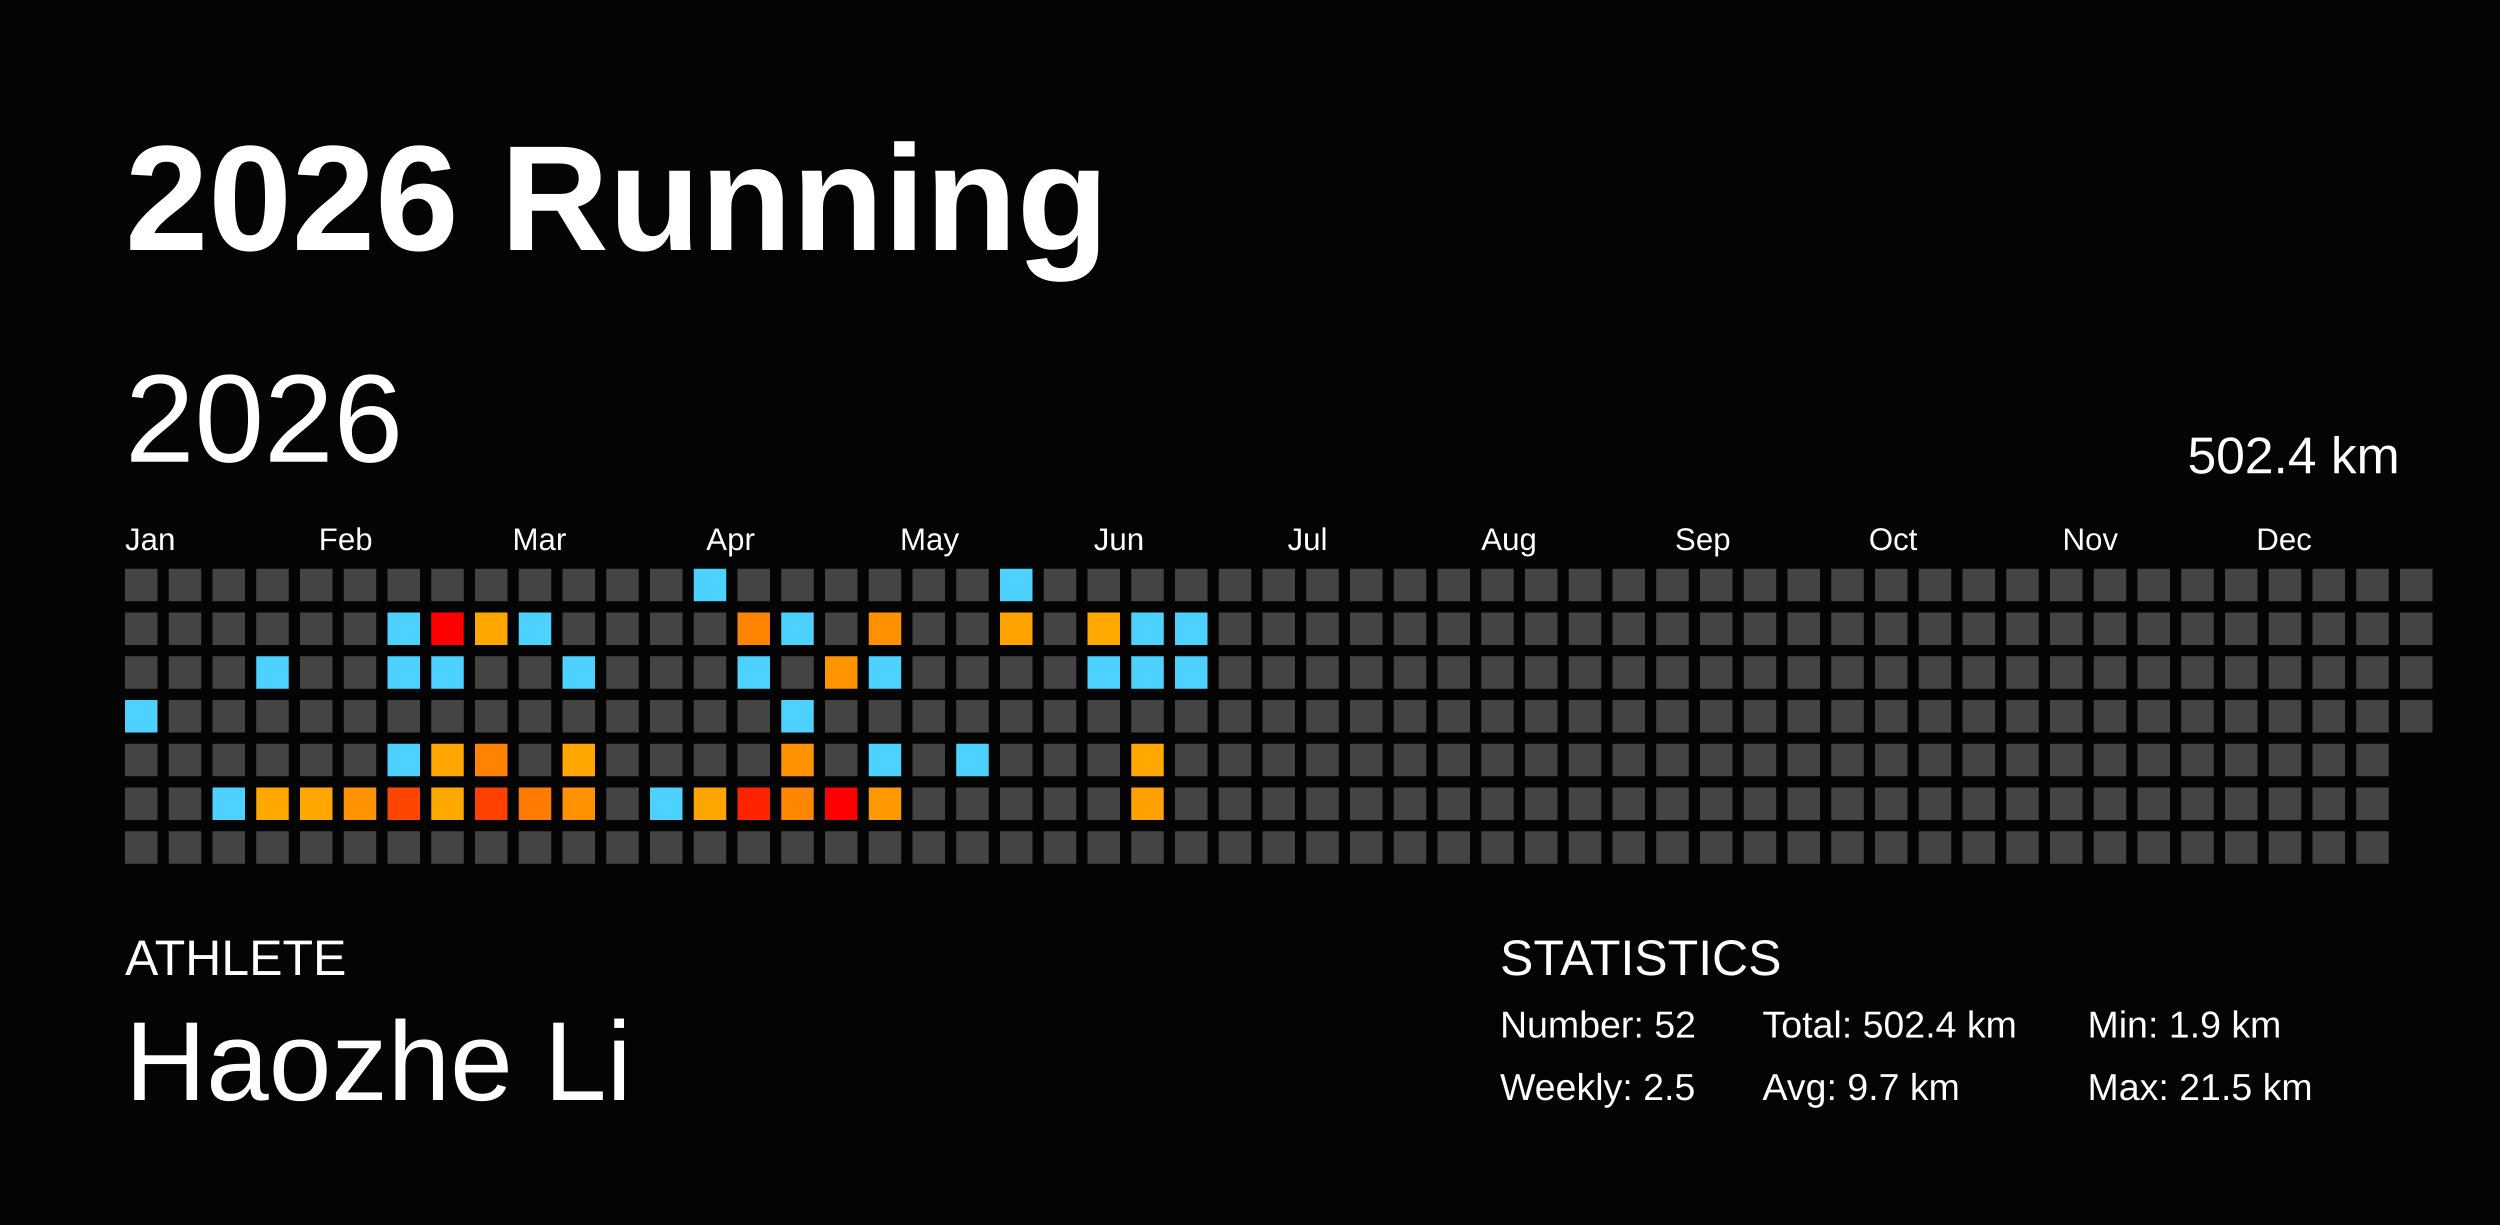
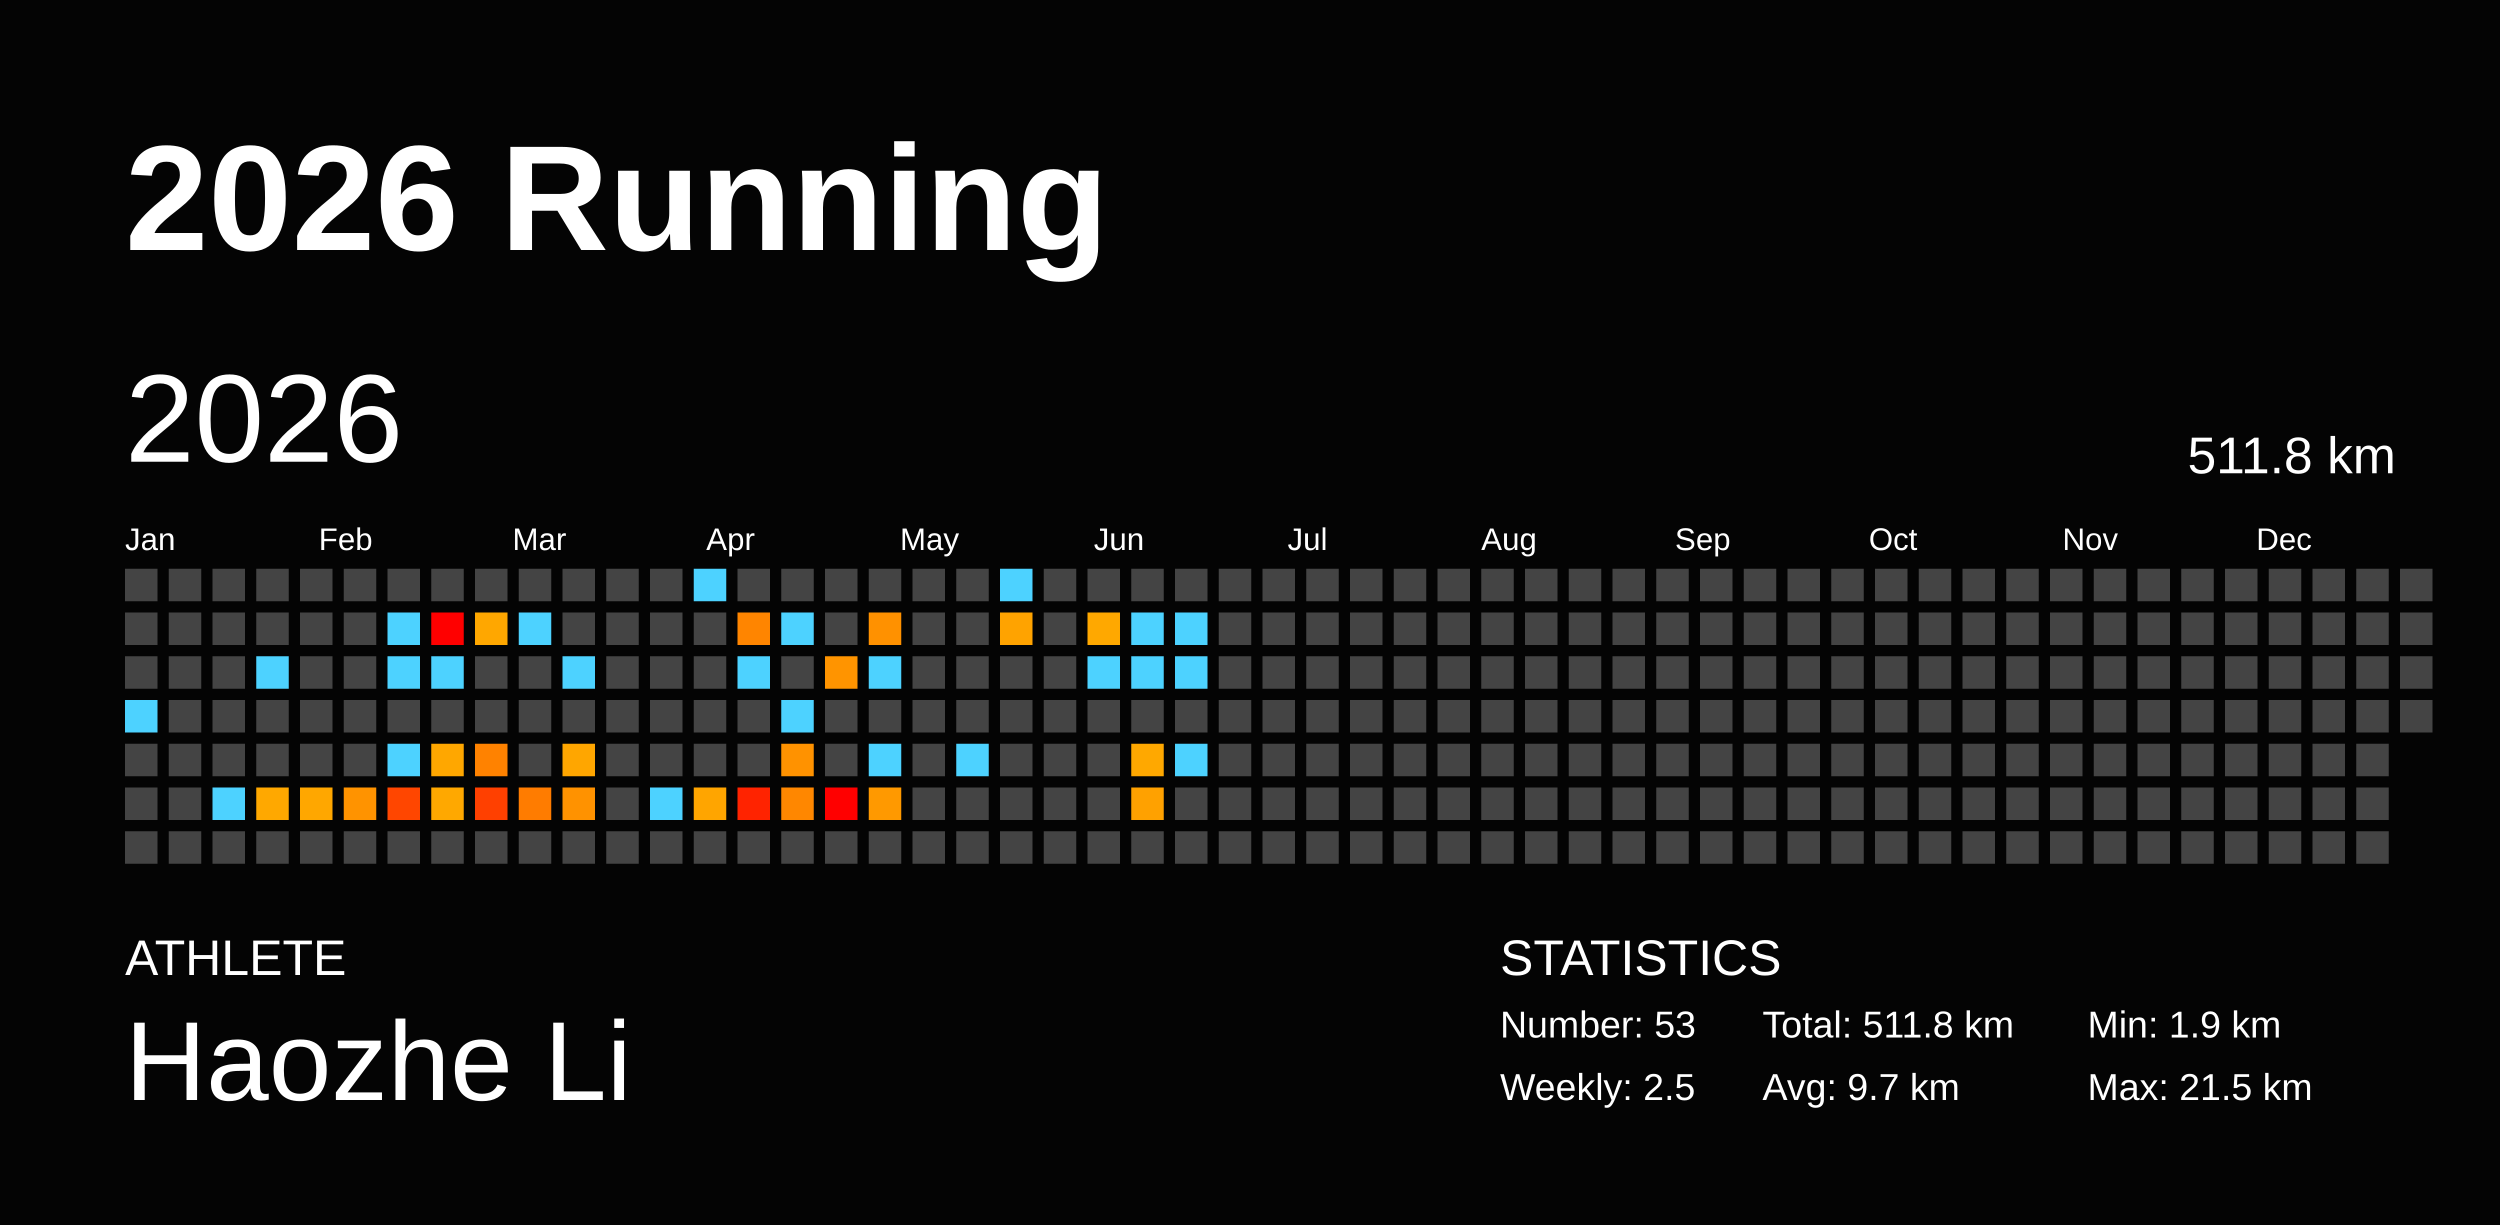
<svg xmlns="http://www.w3.org/2000/svg" baseProfile="full" height="98mm" version="1.1" viewBox="0,0,200,98" width="200mm">
  <defs />
  <rect fill="#040404" height="98" width="200" x="0" y="0" />
  <text fill="#FFFFFF" style="font-size:12px; font-family:Arial; font-weight:bold;" x="10" y="20">2026 Running</text>
  <text fill="#FFFFFF" style="font-size:4px; font-family:Arial" x="10" y="78">ATHLETE</text>
  <text fill="#FFFFFF" style="font-size:9px; font-family:Arial" x="10" y="88">Haozhe Li</text>
  <text fill="#FFFFFF" style="font-size:4px; font-family:Arial" x="120" y="78">STATISTICS</text>
-   <text fill="#FFFFFF" style="font-size:3px; font-family:Arial" x="120" y="83">Number: 52</text>
+   <text fill="#FFFFFF" style="font-size:3px; font-family:Arial" x="120" y="83">Number: 53</text>
  <text fill="#FFFFFF" style="font-size:3px; font-family:Arial" x="120" y="88">Weekly: 2.5</text>
-   <text fill="#FFFFFF" style="font-size:3px; font-family:Arial" x="141" y="83">Total: 502.4 km</text>
+   <text fill="#FFFFFF" style="font-size:3px; font-family:Arial" x="141" y="83">Total: 511.8 km</text>
  <text fill="#FFFFFF" style="font-size:3px; font-family:Arial" x="141" y="88">Avg: 9.7 km</text>
  <text fill="#FFFFFF" style="font-size:3px; font-family:Arial" x="167" y="83">Min: 1.9 km</text>
  <text fill="#FFFFFF" style="font-size:3px; font-family:Arial" x="167" y="88">Max: 21.5 km</text>
  <text dominant-baseline="hanging" fill="#FFFFFF" style="font-size:10.0px; font-family:Arial;" x="10" y="30">2026</text>
-   <text dominant-baseline="hanging" fill="#FFFFFF" style="font-size:4.125px; font-family:Arial;" x="175" y="35">502.4 km</text>
+   <text dominant-baseline="hanging" fill="#FFFFFF" style="font-size:4.125px; font-family:Arial;" x="175" y="35">511.8 km</text>
  <text fill="#FFFFFF" style="font-size:2.5px; font-family:Arial" x="10.0" y="44">Jan</text>
  <text fill="#FFFFFF" style="font-size:2.5px; font-family:Arial" x="25.5" y="44">Feb</text>
  <text fill="#FFFFFF" style="font-size:2.5px; font-family:Arial" x="41.0" y="44">Mar</text>
  <text fill="#FFFFFF" style="font-size:2.5px; font-family:Arial" x="56.5" y="44">Apr</text>
  <text fill="#FFFFFF" style="font-size:2.5px; font-family:Arial" x="72.0" y="44">May</text>
  <text fill="#FFFFFF" style="font-size:2.5px; font-family:Arial" x="87.5" y="44">Jun</text>
  <text fill="#FFFFFF" style="font-size:2.5px; font-family:Arial" x="103.0" y="44">Jul</text>
  <text fill="#FFFFFF" style="font-size:2.5px; font-family:Arial" x="118.5" y="44">Aug</text>
  <text fill="#FFFFFF" style="font-size:2.5px; font-family:Arial" x="134.0" y="44">Sep</text>
  <text fill="#FFFFFF" style="font-size:2.5px; font-family:Arial" x="149.5" y="44">Oct</text>
  <text fill="#FFFFFF" style="font-size:2.5px; font-family:Arial" x="165.0" y="44">Nov</text>
  <text fill="#FFFFFF" style="font-size:2.5px; font-family:Arial" x="180.5" y="44">Dec</text>
  <rect fill="#444444" height="2.6" width="2.6" x="10.0" y="45.5" />
  <rect fill="#444444" height="2.6" width="2.6" x="10.0" y="49.0" />
  <rect fill="#444444" height="2.6" width="2.6" x="10.0" y="52.5" />
  <rect fill="#4dd2ff" height="2.6" width="2.6" x="10.0" y="56.0" />
  <rect fill="#444444" height="2.6" width="2.6" x="10.0" y="59.5" />
  <rect fill="#444444" height="2.6" width="2.6" x="10.0" y="63.0" />
  <rect fill="#444444" height="2.6" width="2.6" x="10.0" y="66.5" />
  <rect fill="#444444" height="2.6" width="2.6" x="13.5" y="45.5" />
  <rect fill="#444444" height="2.6" width="2.6" x="13.5" y="49.0" />
  <rect fill="#444444" height="2.6" width="2.6" x="13.5" y="52.5" />
  <rect fill="#444444" height="2.6" width="2.6" x="13.5" y="56.0" />
  <rect fill="#444444" height="2.6" width="2.6" x="13.5" y="59.5" />
  <rect fill="#444444" height="2.6" width="2.6" x="13.5" y="63.0" />
  <rect fill="#444444" height="2.6" width="2.6" x="13.5" y="66.5" />
  <rect fill="#444444" height="2.6" width="2.6" x="17.0" y="45.5" />
  <rect fill="#444444" height="2.6" width="2.6" x="17.0" y="49.0" />
  <rect fill="#444444" height="2.6" width="2.6" x="17.0" y="52.5" />
  <rect fill="#444444" height="2.6" width="2.6" x="17.0" y="56.0" />
  <rect fill="#444444" height="2.6" width="2.6" x="17.0" y="59.5" />
  <rect fill="#4dd2ff" height="2.6" width="2.6" x="17.0" y="63.0" />
  <rect fill="#444444" height="2.6" width="2.6" x="17.0" y="66.5" />
  <rect fill="#444444" height="2.6" width="2.6" x="20.5" y="45.5" />
  <rect fill="#444444" height="2.6" width="2.6" x="20.5" y="49.0" />
  <rect fill="#4dd2ff" height="2.6" width="2.6" x="20.5" y="52.5" />
  <rect fill="#444444" height="2.6" width="2.6" x="20.5" y="56.0" />
  <rect fill="#444444" height="2.6" width="2.6" x="20.5" y="59.5" />
  <rect fill="#ffa800" height="2.6" width="2.6" x="20.5" y="63.0" />
  <rect fill="#444444" height="2.6" width="2.6" x="20.5" y="66.5" />
  <rect fill="#444444" height="2.6" width="2.6" x="24.0" y="45.5" />
  <rect fill="#444444" height="2.6" width="2.6" x="24.0" y="49.0" />
  <rect fill="#444444" height="2.6" width="2.6" x="24.0" y="52.5" />
  <rect fill="#444444" height="2.6" width="2.6" x="24.0" y="56.0" />
  <rect fill="#444444" height="2.6" width="2.6" x="24.0" y="59.5" />
  <rect fill="#ffa700" height="2.6" width="2.6" x="24.0" y="63.0" />
  <rect fill="#444444" height="2.6" width="2.6" x="24.0" y="66.5" />
  <rect fill="#444444" height="2.6" width="2.6" x="27.5" y="45.5" />
  <rect fill="#444444" height="2.6" width="2.6" x="27.5" y="49.0" />
  <rect fill="#444444" height="2.6" width="2.6" x="27.5" y="52.5" />
  <rect fill="#444444" height="2.6" width="2.6" x="27.5" y="56.0" />
  <rect fill="#444444" height="2.6" width="2.6" x="27.5" y="59.5" />
  <rect fill="#ff9300" height="2.6" width="2.6" x="27.5" y="63.0" />
  <rect fill="#444444" height="2.6" width="2.6" x="27.5" y="66.5" />
  <rect fill="#444444" height="2.6" width="2.6" x="31.0" y="45.5" />
  <rect fill="#4dd2ff" height="2.6" width="2.6" x="31.0" y="49.0" />
  <rect fill="#4dd2ff" height="2.6" width="2.6" x="31.0" y="52.5" />
  <rect fill="#444444" height="2.6" width="2.6" x="31.0" y="56.0" />
  <rect fill="#4dd2ff" height="2.6" width="2.6" x="31.0" y="59.5" />
  <rect fill="#ff4600" height="2.6" width="2.6" x="31.0" y="63.0" />
  <rect fill="#444444" height="2.6" width="2.6" x="31.0" y="66.5" />
  <rect fill="#444444" height="2.6" width="2.6" x="34.5" y="45.5" />
  <rect fill="red" height="2.6" width="2.6" x="34.5" y="49.0" />
  <rect fill="#4dd2ff" height="2.6" width="2.6" x="34.5" y="52.5" />
  <rect fill="#444444" height="2.6" width="2.6" x="34.5" y="56.0" />
  <rect fill="#ffa700" height="2.6" width="2.6" x="34.5" y="59.5" />
  <rect fill="#ffa800" height="2.6" width="2.6" x="34.5" y="63.0" />
  <rect fill="#444444" height="2.6" width="2.6" x="34.5" y="66.5" />
  <rect fill="#444444" height="2.6" width="2.6" x="38.0" y="45.5" />
  <rect fill="#ffa700" height="2.6" width="2.6" x="38.0" y="49.0" />
  <rect fill="#444444" height="2.6" width="2.6" x="38.0" y="52.5" />
  <rect fill="#444444" height="2.6" width="2.6" x="38.0" y="56.0" />
  <rect fill="#ff8200" height="2.6" width="2.6" x="38.0" y="59.5" />
  <rect fill="#ff4000" height="2.6" width="2.6" x="38.0" y="63.0" />
  <rect fill="#444444" height="2.6" width="2.6" x="38.0" y="66.5" />
  <rect fill="#444444" height="2.6" width="2.6" x="41.5" y="45.5" />
  <rect fill="#4dd2ff" height="2.6" width="2.6" x="41.5" y="49.0" />
  <rect fill="#444444" height="2.6" width="2.6" x="41.5" y="52.5" />
  <rect fill="#444444" height="2.6" width="2.6" x="41.5" y="56.0" />
  <rect fill="#444444" height="2.6" width="2.6" x="41.5" y="59.5" />
  <rect fill="#ff7c00" height="2.6" width="2.6" x="41.5" y="63.0" />
  <rect fill="#444444" height="2.6" width="2.6" x="41.5" y="66.5" />
  <rect fill="#444444" height="2.6" width="2.6" x="45.0" y="45.5" />
  <rect fill="#444444" height="2.6" width="2.6" x="45.0" y="49.0" />
  <rect fill="#4dd2ff" height="2.6" width="2.6" x="45.0" y="52.5" />
  <rect fill="#444444" height="2.6" width="2.6" x="45.0" y="56.0" />
  <rect fill="#ffa600" height="2.6" width="2.6" x="45.0" y="59.5" />
  <rect fill="#ff9200" height="2.6" width="2.6" x="45.0" y="63.0" />
  <rect fill="#444444" height="2.6" width="2.6" x="45.0" y="66.5" />
  <rect fill="#444444" height="2.6" width="2.6" x="48.5" y="45.5" />
  <rect fill="#444444" height="2.6" width="2.6" x="48.5" y="49.0" />
  <rect fill="#444444" height="2.6" width="2.6" x="48.5" y="52.5" />
  <rect fill="#444444" height="2.6" width="2.6" x="48.5" y="56.0" />
  <rect fill="#444444" height="2.6" width="2.6" x="48.5" y="59.5" />
  <rect fill="#444444" height="2.6" width="2.6" x="48.5" y="63.0" />
  <rect fill="#444444" height="2.6" width="2.6" x="48.5" y="66.5" />
  <rect fill="#444444" height="2.6" width="2.6" x="52.0" y="45.5" />
  <rect fill="#444444" height="2.6" width="2.6" x="52.0" y="49.0" />
  <rect fill="#444444" height="2.6" width="2.6" x="52.0" y="52.5" />
  <rect fill="#444444" height="2.6" width="2.6" x="52.0" y="56.0" />
  <rect fill="#444444" height="2.6" width="2.6" x="52.0" y="59.5" />
  <rect fill="#4dd2ff" height="2.6" width="2.6" x="52.0" y="63.0" />
  <rect fill="#444444" height="2.6" width="2.6" x="52.0" y="66.5" />
  <rect fill="#4dd2ff" height="2.6" width="2.6" x="55.5" y="45.5" />
  <rect fill="#444444" height="2.6" width="2.6" x="55.5" y="49.0" />
  <rect fill="#444444" height="2.6" width="2.6" x="55.5" y="52.5" />
  <rect fill="#444444" height="2.6" width="2.6" x="55.5" y="56.0" />
  <rect fill="#444444" height="2.6" width="2.6" x="55.5" y="59.5" />
  <rect fill="#ffa500" height="2.6" width="2.6" x="55.5" y="63.0" />
  <rect fill="#444444" height="2.6" width="2.6" x="55.5" y="66.5" />
  <rect fill="#444444" height="2.6" width="2.6" x="59.0" y="45.5" />
  <rect fill="#ff8500" height="2.6" width="2.6" x="59.0" y="49.0" />
  <rect fill="#4dd2ff" height="2.6" width="2.6" x="59.0" y="52.5" />
  <rect fill="#444444" height="2.6" width="2.6" x="59.0" y="56.0" />
  <rect fill="#444444" height="2.6" width="2.6" x="59.0" y="59.5" />
  <rect fill="#ff2300" height="2.6" width="2.6" x="59.0" y="63.0" />
  <rect fill="#444444" height="2.6" width="2.6" x="59.0" y="66.5" />
  <rect fill="#444444" height="2.6" width="2.6" x="62.5" y="45.5" />
  <rect fill="#4dd2ff" height="2.6" width="2.6" x="62.5" y="49.0" />
  <rect fill="#444444" height="2.6" width="2.6" x="62.5" y="52.5" />
  <rect fill="#4dd2ff" height="2.6" width="2.6" x="62.5" y="56.0" />
  <rect fill="#ff9200" height="2.6" width="2.6" x="62.5" y="59.5" />
  <rect fill="#ff8700" height="2.6" width="2.6" x="62.5" y="63.0" />
  <rect fill="#444444" height="2.6" width="2.6" x="62.5" y="66.5" />
  <rect fill="#444444" height="2.6" width="2.6" x="66.0" y="45.5" />
  <rect fill="#444444" height="2.6" width="2.6" x="66.0" y="49.0" />
  <rect fill="#ff9400" height="2.6" width="2.6" x="66.0" y="52.5" />
  <rect fill="#444444" height="2.6" width="2.6" x="66.0" y="56.0" />
  <rect fill="#444444" height="2.6" width="2.6" x="66.0" y="59.5" />
  <rect fill="red" height="2.6" width="2.6" x="66.0" y="63.0" />
  <rect fill="#444444" height="2.6" width="2.6" x="66.0" y="66.5" />
  <rect fill="#444444" height="2.6" width="2.6" x="69.5" y="45.5" />
  <rect fill="#ff9100" height="2.6" width="2.6" x="69.5" y="49.0" />
  <rect fill="#4dd2ff" height="2.6" width="2.6" x="69.5" y="52.5" />
  <rect fill="#444444" height="2.6" width="2.6" x="69.5" y="56.0" />
  <rect fill="#4dd2ff" height="2.6" width="2.6" x="69.5" y="59.5" />
  <rect fill="#ff9900" height="2.6" width="2.6" x="69.5" y="63.0" />
  <rect fill="#444444" height="2.6" width="2.6" x="69.5" y="66.5" />
  <rect fill="#444444" height="2.6" width="2.6" x="73.0" y="45.5" />
  <rect fill="#444444" height="2.6" width="2.6" x="73.0" y="49.0" />
  <rect fill="#444444" height="2.6" width="2.6" x="73.0" y="52.5" />
  <rect fill="#444444" height="2.6" width="2.6" x="73.0" y="56.0" />
  <rect fill="#444444" height="2.6" width="2.6" x="73.0" y="59.5" />
  <rect fill="#444444" height="2.6" width="2.6" x="73.0" y="63.0" />
  <rect fill="#444444" height="2.6" width="2.6" x="73.0" y="66.5" />
  <rect fill="#444444" height="2.6" width="2.6" x="76.5" y="45.5" />
  <rect fill="#444444" height="2.6" width="2.6" x="76.5" y="49.0" />
  <rect fill="#444444" height="2.6" width="2.6" x="76.5" y="52.5" />
  <rect fill="#444444" height="2.6" width="2.6" x="76.5" y="56.0" />
  <rect fill="#4dd2ff" height="2.6" width="2.6" x="76.5" y="59.5" />
  <rect fill="#444444" height="2.6" width="2.6" x="76.5" y="63.0" />
  <rect fill="#444444" height="2.6" width="2.6" x="76.5" y="66.5" />
  <rect fill="#4dd2ff" height="2.6" width="2.6" x="80.0" y="45.5" />
  <rect fill="#ffa300" height="2.6" width="2.6" x="80.0" y="49.0" />
  <rect fill="#444444" height="2.6" width="2.6" x="80.0" y="52.5" />
  <rect fill="#444444" height="2.6" width="2.6" x="80.0" y="56.0" />
  <rect fill="#444444" height="2.6" width="2.6" x="80.0" y="59.5" />
  <rect fill="#444444" height="2.6" width="2.6" x="80.0" y="63.0" />
  <rect fill="#444444" height="2.6" width="2.6" x="80.0" y="66.5" />
  <rect fill="#444444" height="2.6" width="2.6" x="83.5" y="45.5" />
  <rect fill="#444444" height="2.6" width="2.6" x="83.5" y="49.0" />
  <rect fill="#444444" height="2.6" width="2.6" x="83.5" y="52.5" />
  <rect fill="#444444" height="2.6" width="2.6" x="83.5" y="56.0" />
  <rect fill="#444444" height="2.6" width="2.6" x="83.5" y="59.5" />
  <rect fill="#444444" height="2.6" width="2.6" x="83.5" y="63.0" />
  <rect fill="#444444" height="2.6" width="2.6" x="83.5" y="66.5" />
  <rect fill="#444444" height="2.6" width="2.6" x="87.0" y="45.5" />
  <rect fill="#ffa800" height="2.6" width="2.6" x="87.0" y="49.0" />
  <rect fill="#4dd2ff" height="2.6" width="2.6" x="87.0" y="52.5" />
  <rect fill="#444444" height="2.6" width="2.6" x="87.0" y="56.0" />
  <rect fill="#444444" height="2.6" width="2.6" x="87.0" y="59.5" />
  <rect fill="#444444" height="2.6" width="2.6" x="87.0" y="63.0" />
  <rect fill="#444444" height="2.6" width="2.6" x="87.0" y="66.5" />
  <rect fill="#444444" height="2.6" width="2.6" x="90.5" y="45.5" />
  <rect fill="#4dd2ff" height="2.6" width="2.6" x="90.5" y="49.0" />
  <rect fill="#4dd2ff" height="2.6" width="2.6" x="90.5" y="52.5" />
  <rect fill="#444444" height="2.6" width="2.6" x="90.5" y="56.0" />
  <rect fill="#ffa800" height="2.6" width="2.6" x="90.5" y="59.5" />
  <rect fill="#ffa100" height="2.6" width="2.6" x="90.5" y="63.0" />
  <rect fill="#444444" height="2.6" width="2.6" x="90.5" y="66.5" />
  <rect fill="#444444" height="2.6" width="2.6" x="94.0" y="45.5" />
  <rect fill="#4dd2ff" height="2.6" width="2.6" x="94.0" y="49.0" />
  <rect fill="#4dd2ff" height="2.6" width="2.6" x="94.0" y="52.5" />
  <rect fill="#444444" height="2.6" width="2.6" x="94.0" y="56.0" />
-   <rect fill="#444444" height="2.6" width="2.6" x="94.0" y="59.5" />
+   <rect fill="#4dd2ff" height="2.6" width="2.6" x="94.0" y="59.5" />
  <rect fill="#444444" height="2.6" width="2.6" x="94.0" y="63.0" />
  <rect fill="#444444" height="2.6" width="2.6" x="94.0" y="66.5" />
  <rect fill="#444444" height="2.6" width="2.6" x="97.5" y="45.5" />
  <rect fill="#444444" height="2.6" width="2.6" x="97.5" y="49.0" />
  <rect fill="#444444" height="2.6" width="2.6" x="97.5" y="52.5" />
  <rect fill="#444444" height="2.6" width="2.6" x="97.5" y="56.0" />
  <rect fill="#444444" height="2.6" width="2.6" x="97.5" y="59.5" />
  <rect fill="#444444" height="2.6" width="2.6" x="97.5" y="63.0" />
  <rect fill="#444444" height="2.6" width="2.6" x="97.5" y="66.5" />
  <rect fill="#444444" height="2.6" width="2.6" x="101.0" y="45.5" />
  <rect fill="#444444" height="2.6" width="2.6" x="101.0" y="49.0" />
  <rect fill="#444444" height="2.6" width="2.6" x="101.0" y="52.5" />
  <rect fill="#444444" height="2.6" width="2.6" x="101.0" y="56.0" />
  <rect fill="#444444" height="2.6" width="2.6" x="101.0" y="59.5" />
  <rect fill="#444444" height="2.6" width="2.6" x="101.0" y="63.0" />
  <rect fill="#444444" height="2.6" width="2.6" x="101.0" y="66.5" />
  <rect fill="#444444" height="2.6" width="2.6" x="104.5" y="45.5" />
  <rect fill="#444444" height="2.6" width="2.6" x="104.5" y="49.0" />
  <rect fill="#444444" height="2.6" width="2.6" x="104.5" y="52.5" />
  <rect fill="#444444" height="2.6" width="2.6" x="104.5" y="56.0" />
  <rect fill="#444444" height="2.6" width="2.6" x="104.5" y="59.5" />
  <rect fill="#444444" height="2.6" width="2.6" x="104.5" y="63.0" />
  <rect fill="#444444" height="2.6" width="2.6" x="104.5" y="66.5" />
  <rect fill="#444444" height="2.6" width="2.6" x="108.0" y="45.5" />
  <rect fill="#444444" height="2.6" width="2.6" x="108.0" y="49.0" />
  <rect fill="#444444" height="2.6" width="2.6" x="108.0" y="52.5" />
  <rect fill="#444444" height="2.6" width="2.6" x="108.0" y="56.0" />
  <rect fill="#444444" height="2.6" width="2.6" x="108.0" y="59.5" />
  <rect fill="#444444" height="2.6" width="2.6" x="108.0" y="63.0" />
  <rect fill="#444444" height="2.6" width="2.6" x="108.0" y="66.5" />
  <rect fill="#444444" height="2.6" width="2.6" x="111.5" y="45.5" />
  <rect fill="#444444" height="2.6" width="2.6" x="111.5" y="49.0" />
  <rect fill="#444444" height="2.6" width="2.6" x="111.5" y="52.5" />
  <rect fill="#444444" height="2.6" width="2.6" x="111.5" y="56.0" />
  <rect fill="#444444" height="2.6" width="2.6" x="111.5" y="59.5" />
  <rect fill="#444444" height="2.6" width="2.6" x="111.5" y="63.0" />
  <rect fill="#444444" height="2.6" width="2.6" x="111.5" y="66.5" />
  <rect fill="#444444" height="2.6" width="2.6" x="115.0" y="45.5" />
  <rect fill="#444444" height="2.6" width="2.6" x="115.0" y="49.0" />
  <rect fill="#444444" height="2.6" width="2.6" x="115.0" y="52.5" />
  <rect fill="#444444" height="2.6" width="2.6" x="115.0" y="56.0" />
  <rect fill="#444444" height="2.6" width="2.6" x="115.0" y="59.5" />
  <rect fill="#444444" height="2.6" width="2.6" x="115.0" y="63.0" />
  <rect fill="#444444" height="2.6" width="2.6" x="115.0" y="66.5" />
  <rect fill="#444444" height="2.6" width="2.6" x="118.5" y="45.5" />
  <rect fill="#444444" height="2.6" width="2.6" x="118.5" y="49.0" />
  <rect fill="#444444" height="2.6" width="2.6" x="118.5" y="52.5" />
  <rect fill="#444444" height="2.6" width="2.6" x="118.5" y="56.0" />
  <rect fill="#444444" height="2.6" width="2.6" x="118.5" y="59.5" />
  <rect fill="#444444" height="2.6" width="2.6" x="118.5" y="63.0" />
  <rect fill="#444444" height="2.6" width="2.6" x="118.5" y="66.5" />
  <rect fill="#444444" height="2.6" width="2.6" x="122.0" y="45.5" />
  <rect fill="#444444" height="2.6" width="2.6" x="122.0" y="49.0" />
  <rect fill="#444444" height="2.6" width="2.6" x="122.0" y="52.5" />
  <rect fill="#444444" height="2.6" width="2.6" x="122.0" y="56.0" />
  <rect fill="#444444" height="2.6" width="2.6" x="122.0" y="59.5" />
  <rect fill="#444444" height="2.6" width="2.6" x="122.0" y="63.0" />
  <rect fill="#444444" height="2.6" width="2.6" x="122.0" y="66.5" />
  <rect fill="#444444" height="2.6" width="2.6" x="125.5" y="45.5" />
  <rect fill="#444444" height="2.6" width="2.6" x="125.5" y="49.0" />
  <rect fill="#444444" height="2.6" width="2.6" x="125.5" y="52.5" />
  <rect fill="#444444" height="2.6" width="2.6" x="125.5" y="56.0" />
  <rect fill="#444444" height="2.6" width="2.6" x="125.5" y="59.5" />
  <rect fill="#444444" height="2.6" width="2.6" x="125.5" y="63.0" />
  <rect fill="#444444" height="2.6" width="2.6" x="125.5" y="66.5" />
  <rect fill="#444444" height="2.6" width="2.6" x="129.0" y="45.5" />
  <rect fill="#444444" height="2.6" width="2.6" x="129.0" y="49.0" />
  <rect fill="#444444" height="2.6" width="2.6" x="129.0" y="52.5" />
  <rect fill="#444444" height="2.6" width="2.6" x="129.0" y="56.0" />
  <rect fill="#444444" height="2.6" width="2.6" x="129.0" y="59.5" />
  <rect fill="#444444" height="2.6" width="2.6" x="129.0" y="63.0" />
  <rect fill="#444444" height="2.6" width="2.6" x="129.0" y="66.5" />
  <rect fill="#444444" height="2.6" width="2.6" x="132.5" y="45.5" />
  <rect fill="#444444" height="2.6" width="2.6" x="132.5" y="49.0" />
  <rect fill="#444444" height="2.6" width="2.6" x="132.5" y="52.5" />
  <rect fill="#444444" height="2.6" width="2.6" x="132.5" y="56.0" />
  <rect fill="#444444" height="2.6" width="2.6" x="132.5" y="59.5" />
  <rect fill="#444444" height="2.6" width="2.6" x="132.5" y="63.0" />
  <rect fill="#444444" height="2.6" width="2.6" x="132.5" y="66.5" />
  <rect fill="#444444" height="2.6" width="2.6" x="136.0" y="45.5" />
  <rect fill="#444444" height="2.6" width="2.6" x="136.0" y="49.0" />
  <rect fill="#444444" height="2.6" width="2.6" x="136.0" y="52.5" />
  <rect fill="#444444" height="2.6" width="2.6" x="136.0" y="56.0" />
  <rect fill="#444444" height="2.6" width="2.6" x="136.0" y="59.5" />
  <rect fill="#444444" height="2.6" width="2.6" x="136.0" y="63.0" />
  <rect fill="#444444" height="2.6" width="2.6" x="136.0" y="66.5" />
  <rect fill="#444444" height="2.6" width="2.6" x="139.5" y="45.5" />
  <rect fill="#444444" height="2.6" width="2.6" x="139.5" y="49.0" />
  <rect fill="#444444" height="2.6" width="2.6" x="139.5" y="52.5" />
  <rect fill="#444444" height="2.6" width="2.6" x="139.5" y="56.0" />
  <rect fill="#444444" height="2.6" width="2.6" x="139.5" y="59.5" />
  <rect fill="#444444" height="2.6" width="2.6" x="139.5" y="63.0" />
  <rect fill="#444444" height="2.6" width="2.6" x="139.5" y="66.5" />
  <rect fill="#444444" height="2.6" width="2.6" x="143.0" y="45.5" />
  <rect fill="#444444" height="2.6" width="2.6" x="143.0" y="49.0" />
  <rect fill="#444444" height="2.6" width="2.6" x="143.0" y="52.5" />
  <rect fill="#444444" height="2.6" width="2.6" x="143.0" y="56.0" />
  <rect fill="#444444" height="2.6" width="2.6" x="143.0" y="59.5" />
  <rect fill="#444444" height="2.6" width="2.6" x="143.0" y="63.0" />
  <rect fill="#444444" height="2.6" width="2.6" x="143.0" y="66.5" />
  <rect fill="#444444" height="2.6" width="2.6" x="146.5" y="45.5" />
  <rect fill="#444444" height="2.6" width="2.6" x="146.5" y="49.0" />
  <rect fill="#444444" height="2.6" width="2.6" x="146.5" y="52.5" />
  <rect fill="#444444" height="2.6" width="2.6" x="146.5" y="56.0" />
  <rect fill="#444444" height="2.6" width="2.6" x="146.5" y="59.5" />
  <rect fill="#444444" height="2.6" width="2.6" x="146.5" y="63.0" />
  <rect fill="#444444" height="2.6" width="2.6" x="146.5" y="66.5" />
  <rect fill="#444444" height="2.6" width="2.6" x="150.0" y="45.5" />
  <rect fill="#444444" height="2.6" width="2.6" x="150.0" y="49.0" />
  <rect fill="#444444" height="2.6" width="2.6" x="150.0" y="52.5" />
  <rect fill="#444444" height="2.6" width="2.6" x="150.0" y="56.0" />
  <rect fill="#444444" height="2.6" width="2.6" x="150.0" y="59.5" />
  <rect fill="#444444" height="2.6" width="2.6" x="150.0" y="63.0" />
  <rect fill="#444444" height="2.6" width="2.6" x="150.0" y="66.5" />
  <rect fill="#444444" height="2.6" width="2.6" x="153.5" y="45.5" />
  <rect fill="#444444" height="2.6" width="2.6" x="153.5" y="49.0" />
  <rect fill="#444444" height="2.6" width="2.6" x="153.5" y="52.5" />
  <rect fill="#444444" height="2.6" width="2.6" x="153.5" y="56.0" />
  <rect fill="#444444" height="2.6" width="2.6" x="153.5" y="59.5" />
  <rect fill="#444444" height="2.6" width="2.6" x="153.5" y="63.0" />
  <rect fill="#444444" height="2.6" width="2.6" x="153.5" y="66.5" />
  <rect fill="#444444" height="2.6" width="2.6" x="157.0" y="45.5" />
  <rect fill="#444444" height="2.6" width="2.6" x="157.0" y="49.0" />
  <rect fill="#444444" height="2.6" width="2.6" x="157.0" y="52.5" />
  <rect fill="#444444" height="2.6" width="2.6" x="157.0" y="56.0" />
  <rect fill="#444444" height="2.6" width="2.6" x="157.0" y="59.5" />
  <rect fill="#444444" height="2.6" width="2.6" x="157.0" y="63.0" />
  <rect fill="#444444" height="2.6" width="2.6" x="157.0" y="66.5" />
  <rect fill="#444444" height="2.6" width="2.6" x="160.5" y="45.5" />
  <rect fill="#444444" height="2.6" width="2.6" x="160.5" y="49.0" />
  <rect fill="#444444" height="2.6" width="2.6" x="160.5" y="52.5" />
  <rect fill="#444444" height="2.6" width="2.6" x="160.5" y="56.0" />
  <rect fill="#444444" height="2.6" width="2.6" x="160.5" y="59.5" />
  <rect fill="#444444" height="2.6" width="2.6" x="160.5" y="63.0" />
  <rect fill="#444444" height="2.6" width="2.6" x="160.5" y="66.5" />
  <rect fill="#444444" height="2.6" width="2.6" x="164.0" y="45.5" />
  <rect fill="#444444" height="2.6" width="2.6" x="164.0" y="49.0" />
  <rect fill="#444444" height="2.6" width="2.6" x="164.0" y="52.5" />
  <rect fill="#444444" height="2.6" width="2.6" x="164.0" y="56.0" />
  <rect fill="#444444" height="2.6" width="2.6" x="164.0" y="59.5" />
  <rect fill="#444444" height="2.6" width="2.6" x="164.0" y="63.0" />
  <rect fill="#444444" height="2.6" width="2.6" x="164.0" y="66.5" />
  <rect fill="#444444" height="2.6" width="2.6" x="167.5" y="45.5" />
  <rect fill="#444444" height="2.6" width="2.6" x="167.5" y="49.0" />
  <rect fill="#444444" height="2.6" width="2.6" x="167.5" y="52.5" />
  <rect fill="#444444" height="2.6" width="2.6" x="167.5" y="56.0" />
  <rect fill="#444444" height="2.6" width="2.6" x="167.5" y="59.5" />
  <rect fill="#444444" height="2.6" width="2.6" x="167.5" y="63.0" />
  <rect fill="#444444" height="2.6" width="2.6" x="167.5" y="66.5" />
  <rect fill="#444444" height="2.6" width="2.6" x="171.0" y="45.5" />
  <rect fill="#444444" height="2.6" width="2.6" x="171.0" y="49.0" />
  <rect fill="#444444" height="2.6" width="2.6" x="171.0" y="52.5" />
  <rect fill="#444444" height="2.6" width="2.6" x="171.0" y="56.0" />
  <rect fill="#444444" height="2.6" width="2.6" x="171.0" y="59.5" />
  <rect fill="#444444" height="2.6" width="2.6" x="171.0" y="63.0" />
  <rect fill="#444444" height="2.6" width="2.6" x="171.0" y="66.5" />
  <rect fill="#444444" height="2.6" width="2.6" x="174.5" y="45.5" />
  <rect fill="#444444" height="2.6" width="2.6" x="174.5" y="49.0" />
  <rect fill="#444444" height="2.6" width="2.6" x="174.5" y="52.5" />
  <rect fill="#444444" height="2.6" width="2.6" x="174.5" y="56.0" />
  <rect fill="#444444" height="2.6" width="2.6" x="174.5" y="59.5" />
  <rect fill="#444444" height="2.6" width="2.6" x="174.5" y="63.0" />
  <rect fill="#444444" height="2.6" width="2.6" x="174.5" y="66.5" />
  <rect fill="#444444" height="2.6" width="2.6" x="178.0" y="45.5" />
  <rect fill="#444444" height="2.6" width="2.6" x="178.0" y="49.0" />
  <rect fill="#444444" height="2.6" width="2.6" x="178.0" y="52.5" />
  <rect fill="#444444" height="2.6" width="2.6" x="178.0" y="56.0" />
  <rect fill="#444444" height="2.6" width="2.6" x="178.0" y="59.5" />
  <rect fill="#444444" height="2.6" width="2.6" x="178.0" y="63.0" />
  <rect fill="#444444" height="2.6" width="2.6" x="178.0" y="66.5" />
  <rect fill="#444444" height="2.6" width="2.6" x="181.5" y="45.5" />
  <rect fill="#444444" height="2.6" width="2.6" x="181.5" y="49.0" />
  <rect fill="#444444" height="2.6" width="2.6" x="181.5" y="52.5" />
  <rect fill="#444444" height="2.6" width="2.6" x="181.5" y="56.0" />
  <rect fill="#444444" height="2.6" width="2.6" x="181.5" y="59.5" />
  <rect fill="#444444" height="2.6" width="2.6" x="181.5" y="63.0" />
  <rect fill="#444444" height="2.6" width="2.6" x="181.5" y="66.5" />
  <rect fill="#444444" height="2.6" width="2.6" x="185.0" y="45.5" />
  <rect fill="#444444" height="2.6" width="2.6" x="185.0" y="49.0" />
  <rect fill="#444444" height="2.6" width="2.6" x="185.0" y="52.5" />
  <rect fill="#444444" height="2.6" width="2.6" x="185.0" y="56.0" />
  <rect fill="#444444" height="2.6" width="2.6" x="185.0" y="59.5" />
  <rect fill="#444444" height="2.6" width="2.6" x="185.0" y="63.0" />
  <rect fill="#444444" height="2.6" width="2.6" x="185.0" y="66.5" />
  <rect fill="#444444" height="2.6" width="2.6" x="188.5" y="45.5" />
  <rect fill="#444444" height="2.6" width="2.6" x="188.5" y="49.0" />
  <rect fill="#444444" height="2.6" width="2.6" x="188.5" y="52.5" />
  <rect fill="#444444" height="2.6" width="2.6" x="188.5" y="56.0" />
  <rect fill="#444444" height="2.6" width="2.6" x="188.5" y="59.5" />
  <rect fill="#444444" height="2.6" width="2.6" x="188.5" y="63.0" />
  <rect fill="#444444" height="2.6" width="2.6" x="188.5" y="66.5" />
  <rect fill="#444444" height="2.6" width="2.6" x="192.0" y="45.5" />
  <rect fill="#444444" height="2.6" width="2.6" x="192.0" y="49.0" />
  <rect fill="#444444" height="2.6" width="2.6" x="192.0" y="52.5" />
  <rect fill="#444444" height="2.6" width="2.6" x="192.0" y="56.0" />
</svg>
